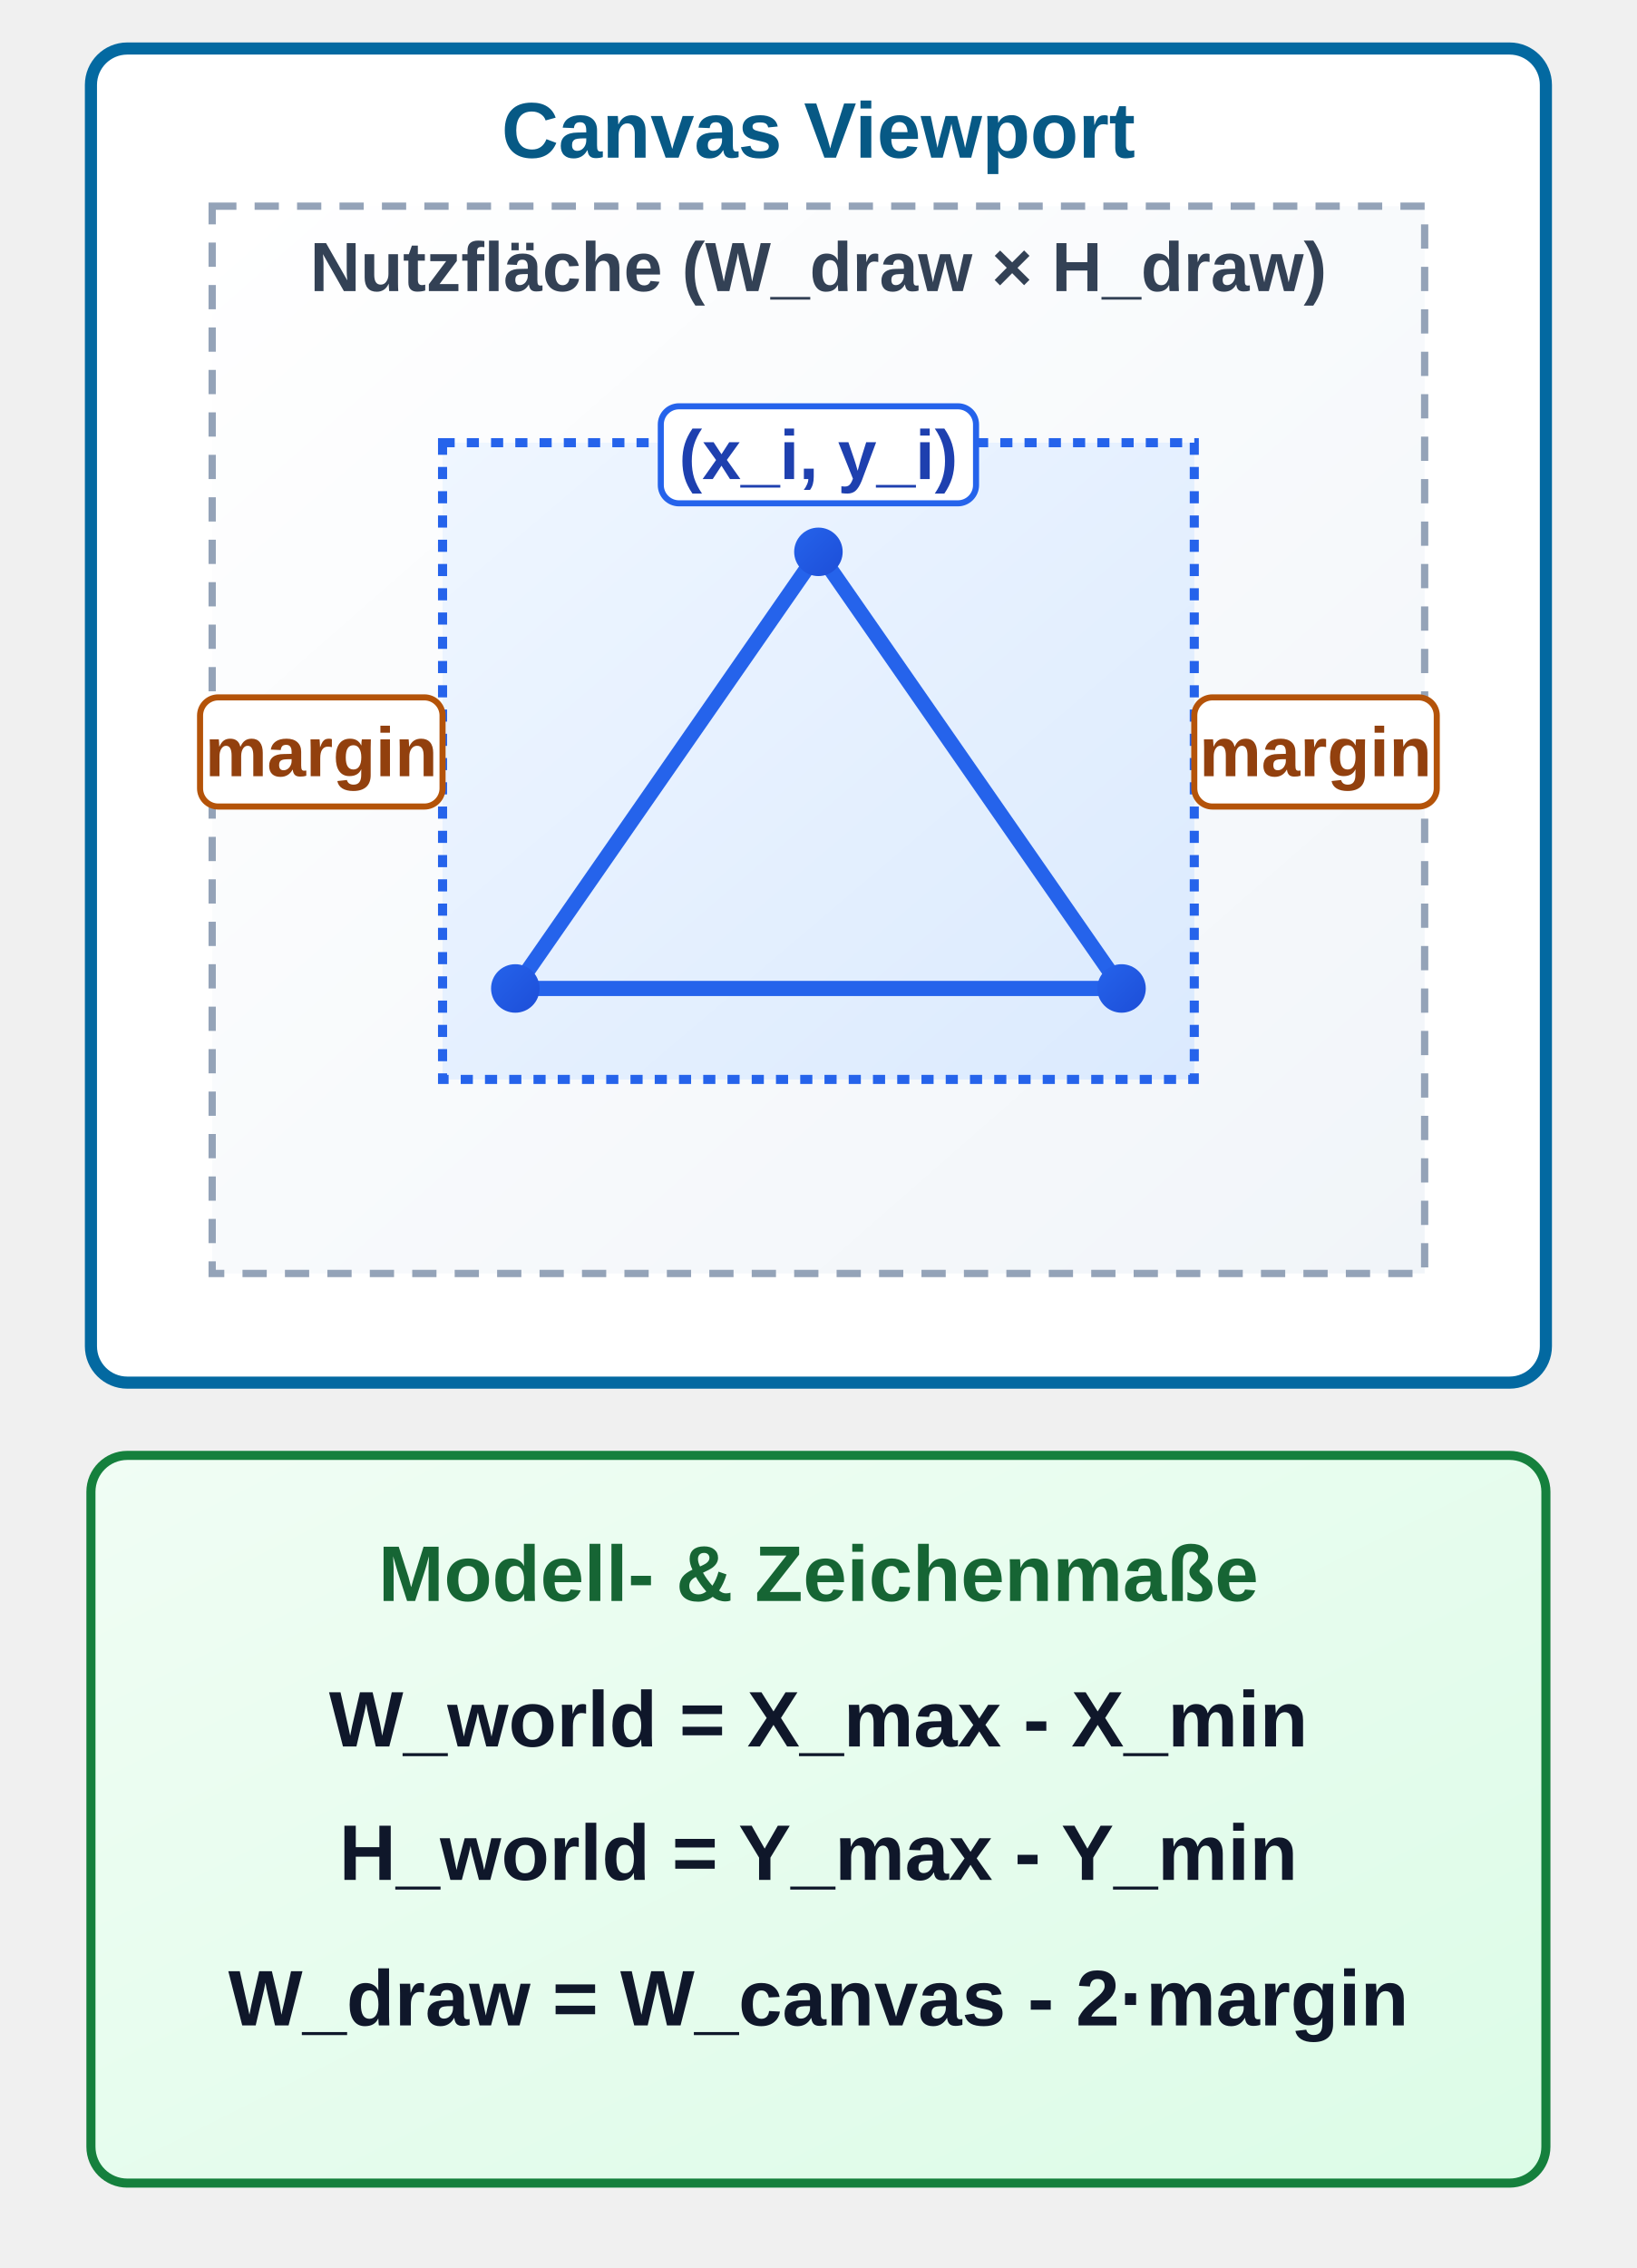
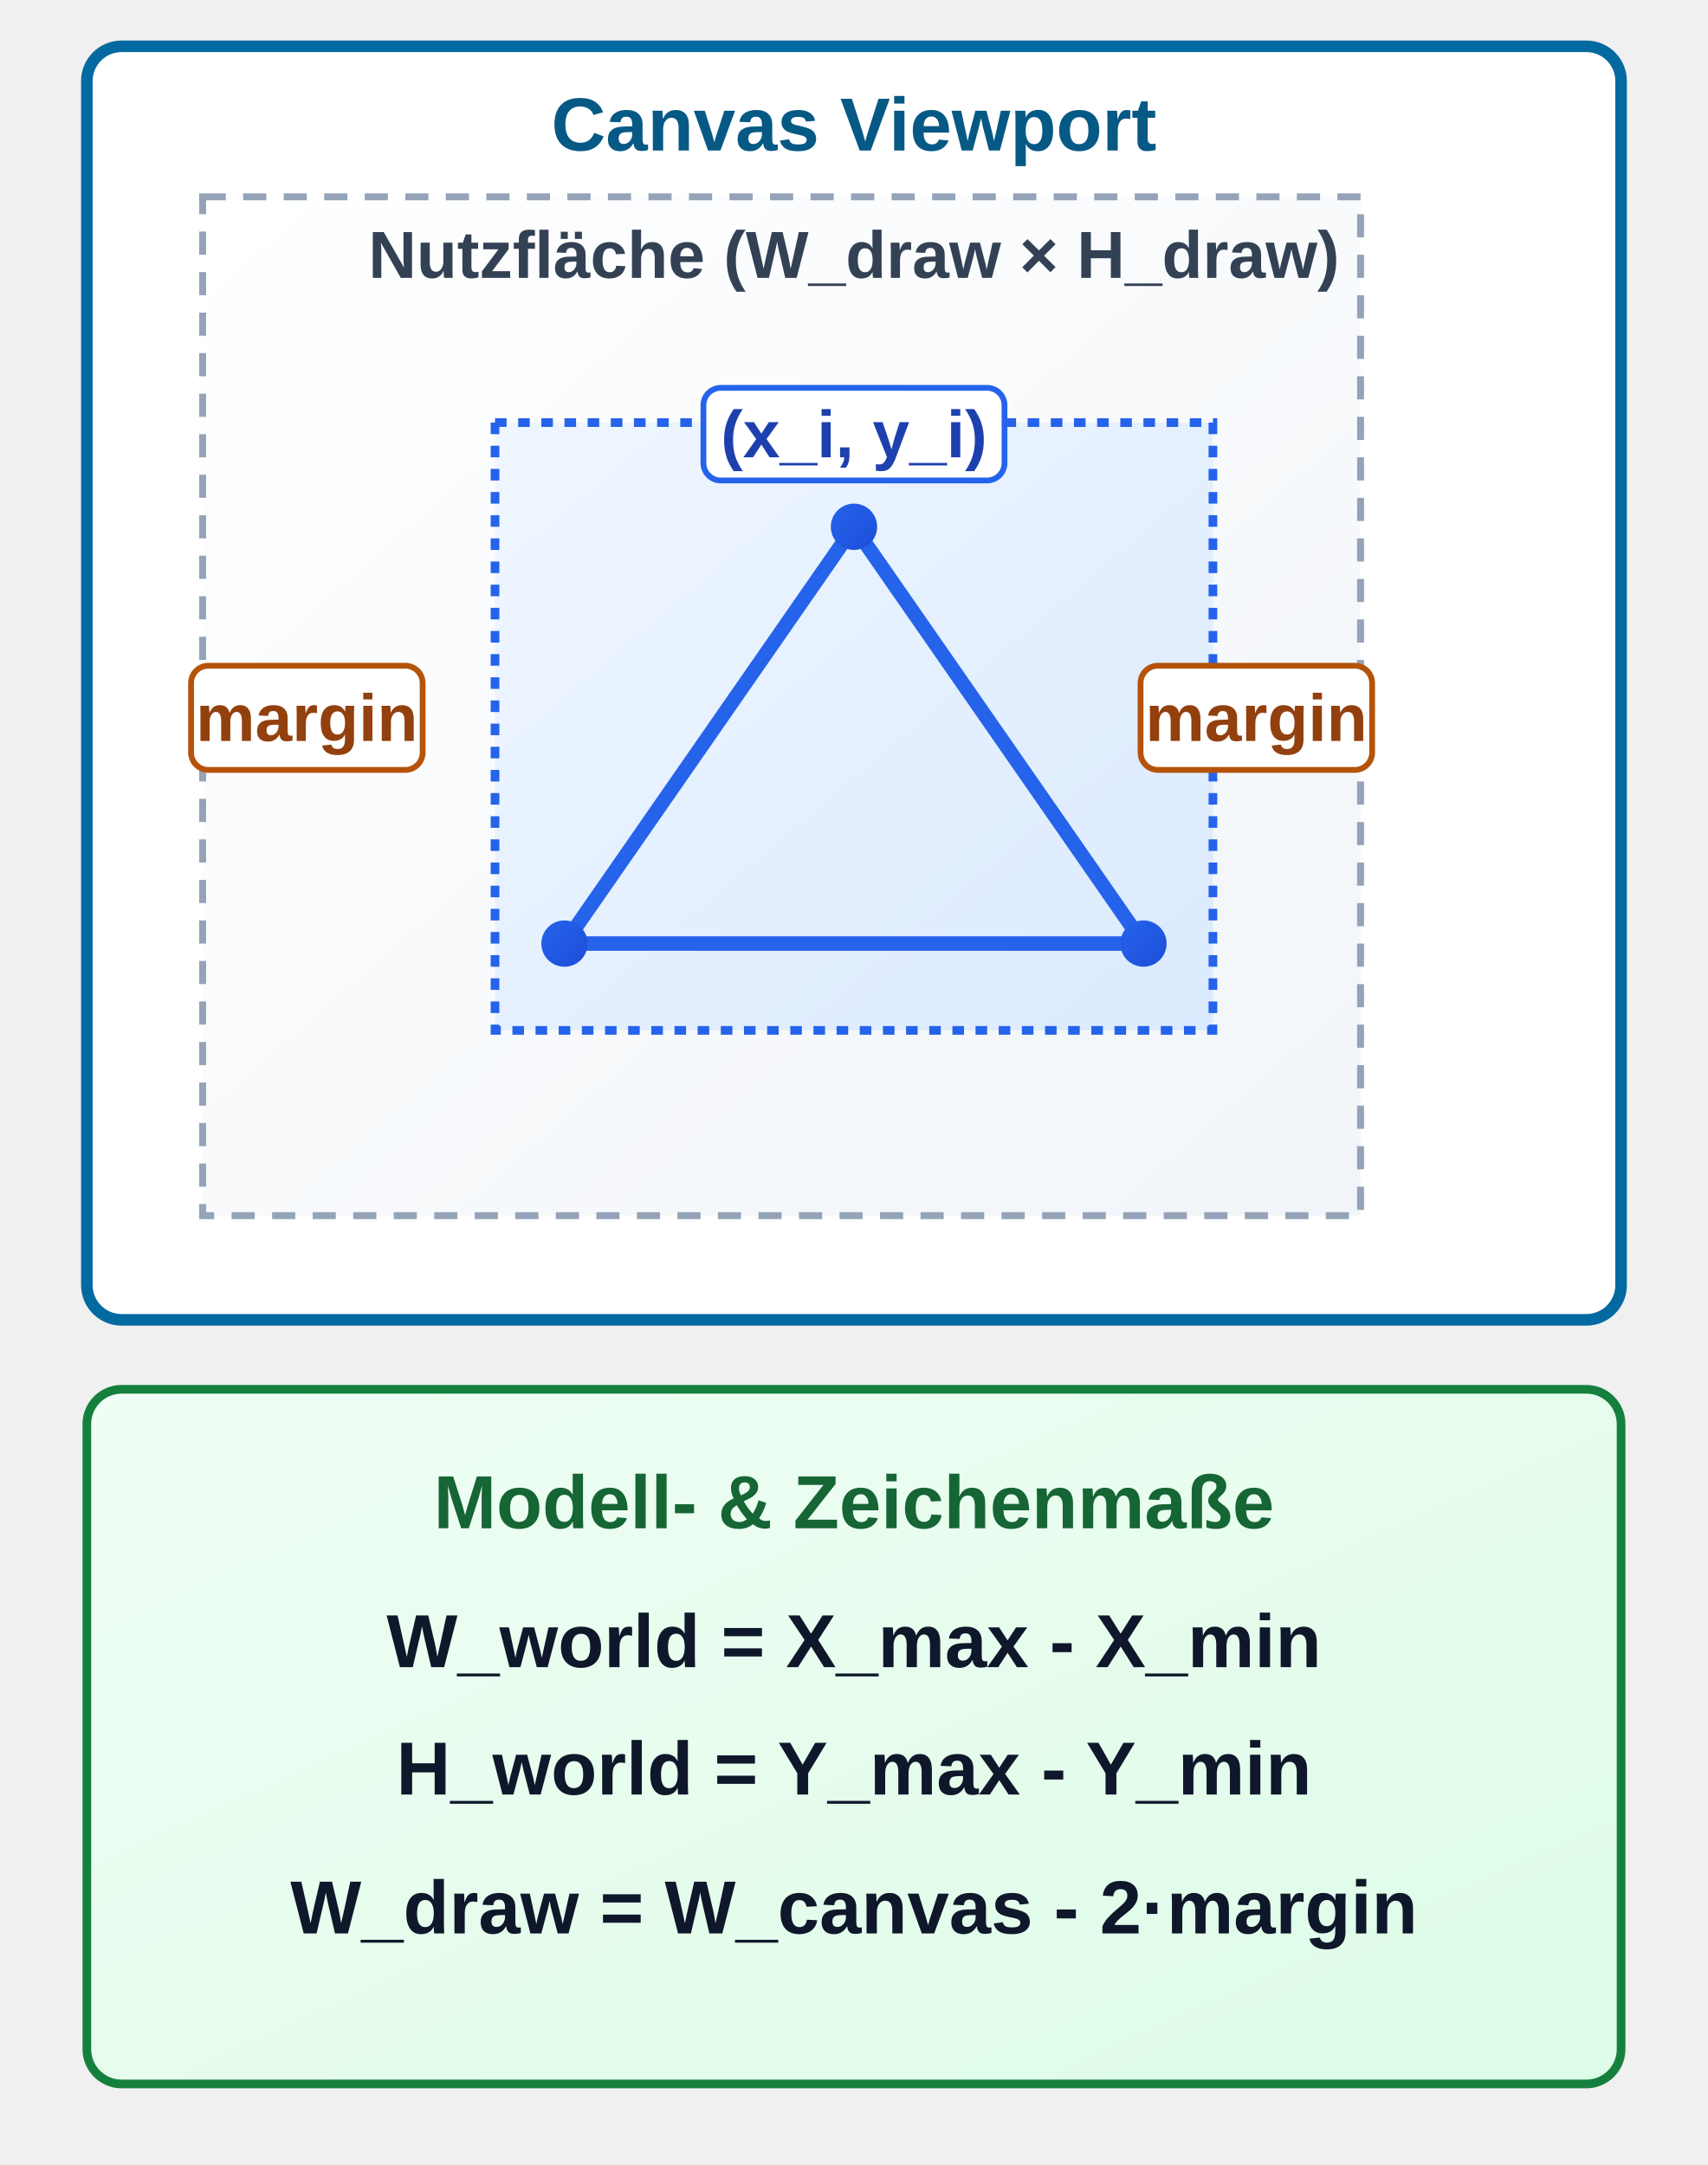
- <svg xmlns="http://www.w3.org/2000/svg" viewBox="0 46 270 374" width="270" height="374">
+ <svg xmlns="http://www.w3.org/2000/svg" viewBox="0 46 295 374" width="295" height="374">
  <defs>
    <linearGradient id="grad-sem-primary" x1="0%" y1="0%" x2="100%" y2="100%">
      <stop offset="0%" stop-color="#eff6ff" />
      <stop offset="100%" stop-color="#dbeafe" />
    </linearGradient>
    <linearGradient id="grad-sem-primary-fill" x1="0%" y1="0%" x2="100%" y2="100%">
      <stop offset="0%" stop-color="#2563eb" />
      <stop offset="100%" stop-color="#1d4ed8" />
    </linearGradient>
    <linearGradient id="grad-sem-info" x1="0%" y1="0%" x2="100%" y2="100%">
      <stop offset="0%" stop-color="#f0f9ff" />
      <stop offset="100%" stop-color="#bae6fd" />
    </linearGradient>
    <linearGradient id="grad-sem-info-fill" x1="0%" y1="0%" x2="100%" y2="100%">
      <stop offset="0%" stop-color="#0369a1" />
      <stop offset="100%" stop-color="#075985" />
    </linearGradient>
    <linearGradient id="grad-sem-success" x1="0%" y1="0%" x2="100%" y2="100%">
      <stop offset="0%" stop-color="#f0fdf4" />
      <stop offset="100%" stop-color="#dcfce7" />
    </linearGradient>
    <linearGradient id="grad-sem-success-fill" x1="0%" y1="0%" x2="100%" y2="100%">
      <stop offset="0%" stop-color="#15803d" />
      <stop offset="100%" stop-color="#166534" />
    </linearGradient>
    <linearGradient id="grad-sem-warning" x1="0%" y1="0%" x2="100%" y2="100%">
      <stop offset="0%" stop-color="#fffbeb" />
      <stop offset="100%" stop-color="#fef3c7" />
    </linearGradient>
    <linearGradient id="grad-sem-warning-fill" x1="0%" y1="0%" x2="100%" y2="100%">
      <stop offset="0%" stop-color="#b45309" />
      <stop offset="100%" stop-color="#92400e" />
    </linearGradient>
    <linearGradient id="grad-sem-card" x1="0%" y1="0%" x2="100%" y2="100%">
      <stop offset="0%" stop-color="#ffffff" />
      <stop offset="100%" stop-color="#f1f5f9" />
    </linearGradient>
    <linearGradient id="grad-sem-muted" x1="0%" y1="0%" x2="100%" y2="100%">
      <stop offset="0%" stop-color="#f8fafc" />
      <stop offset="100%" stop-color="#e2e8f0" />
    </linearGradient>
    <linearGradient id="grad-sem-muted-fill" x1="0%" y1="0%" x2="100%" y2="100%">
      <stop offset="0%" stop-color="#475569" />
      <stop offset="100%" stop-color="#334155" />
    </linearGradient>
    <linearGradient id="grad-sem-neutral" x1="0%" y1="0%" x2="100%" y2="100%">
      <stop offset="0%" stop-color="#ffffff" />
      <stop offset="100%" stop-color="#f8fafc" />
    </linearGradient>
    <linearGradient id="grad-sem-neutral-fill" x1="0%" y1="0%" x2="100%" y2="100%">
      <stop offset="0%" stop-color="#334155" />
      <stop offset="100%" stop-color="#1e293b" />
    </linearGradient>
    <style>
      
/* @svg-palette:start */
      .sem-primary { fill: url(#grad-sem-primary); stroke: #2563eb; }
      .sem-primary-bg { fill: url(#grad-sem-primary); stroke: none; }
      .sem-primary-stroke { stroke: #2563eb; }
      .sem-primary-fill { fill: url(#grad-sem-primary-fill); }
      .sem-primary-text { fill: #1e40af; }
      .sem-info { fill: url(#grad-sem-info); stroke: #0369a1; }
      .sem-info-bg { fill: url(#grad-sem-info); stroke: none; }
      .sem-info-stroke { stroke: #0369a1; }
      .sem-info-fill { fill: url(#grad-sem-info-fill); }
      .sem-info-text { fill: #075985; }
      .sem-success { fill: url(#grad-sem-success); stroke: #15803d; }
      .sem-success-bg { fill: url(#grad-sem-success); stroke: none; }
      .sem-success-stroke { stroke: #15803d; }
      .sem-success-fill { fill: url(#grad-sem-success-fill); }
      .sem-success-text { fill: #166534; }
      .sem-warning { fill: url(#grad-sem-warning); stroke: #b45309; }
      .sem-warning-bg { fill: url(#grad-sem-warning); stroke: none; }
      .sem-warning-stroke { stroke: #b45309; }
      .sem-warning-fill { fill: url(#grad-sem-warning-fill); }
      .sem-warning-text { fill: #92400e; }
      .sem-card { fill: url(#grad-sem-card); stroke: #cbd5e1; }
      .sem-card-bg { fill: url(#grad-sem-card); stroke: none; }
      .sem-card-stroke { stroke: #cbd5e1; }
      .sem-card-fill { fill: #cbd5e1; }
      .sem-card-text { fill: #1e293b; }
      .sem-muted { fill: url(#grad-sem-muted); stroke: #94a3b8; }
      .sem-muted-bg { fill: url(#grad-sem-muted); stroke: none; }
      .sem-muted-stroke { stroke: #94a3b8; }
      .sem-muted-fill { fill: url(#grad-sem-muted-fill); }
      .sem-muted-text { fill: #334155; }
      .sem-neutral { fill: url(#grad-sem-neutral); stroke: #334155; }
      .sem-neutral-bg { fill: url(#grad-sem-neutral); stroke: none; }
      .sem-neutral-stroke { stroke: #334155; }
      .sem-neutral-fill { fill: url(#grad-sem-neutral-fill); }
      .sem-neutral-text { fill: #0f172a; }
      /* @svg-palette:end */
.hdr { font-family: 'Segoe UI', Arial, sans-serif; font-size: 14.5px; font-weight: bold;  text-anchor: middle; }
      .sub { font-family: 'Segoe UI', Arial, sans-serif; font-size: 13px;  text-anchor: middle; }
      .lbl { font-family: 'Segoe UI', Arial, sans-serif; font-size: 13px; font-weight: bold; text-anchor: middle; }
      .desc { font-family: 'Segoe UI', Arial, sans-serif; font-size: 13px;  text-anchor: middle; }
      .dim { font-family: 'Segoe UI', Arial, sans-serif; font-size: 13px;  font-weight: bold; }
    </style>
  </defs>
  <g transform="translate(15, 54)">
-     <rect class="sem-info-stroke" width="240" height="220" rx="6" fill="#ffffff" stroke-width="2" />
-     <text x="120" y="18" class="dim sem-info-text" style="text-anchor: middle;">Canvas Viewport</text>
+     <rect class="sem-info-stroke" width="265" height="220" rx="6" fill="#ffffff" stroke-width="2" />
+     <text x="132.5" y="18" class="dim sem-info-text" style="text-anchor: middle;">Canvas Viewport</text>
    <rect class="sem-card sem-muted-stroke" x="20" y="26" width="200" height="176" stroke-width="1.2" stroke-dasharray="4,3" />
-     <text x="120" y="40" class="dim sem-info-text sem-muted-text" style="font-size: 11.5px; text-anchor: middle;">Nutzfläche (W_draw × H_draw)</text>
-     <g transform="translate(58, 65)">
+     <text x="132.5" y="40" class="dim sem-info-text sem-muted-text" style="font-size: 11.5px; text-anchor: middle;">Nutzfläche (W_draw × H_draw)</text>
+     <g transform="translate(70.5, 65)">
      <rect class="sem-primary" width="124" height="105" stroke-width="1.5" stroke-dasharray="2,2" />
      <polygon class="sem-primary-stroke" points="12,90 112,90 62,18" fill="none" stroke-width="2.5" />
      <circle class="sem-primary-fill" cx="12" cy="90" r="4" />
      <circle class="sem-primary-fill" cx="112" cy="90" r="4" />
      <circle class="sem-primary-fill" cx="62" cy="18" r="4" />
      <rect class="sem-primary-stroke" x="36" y="-6" width="52" height="16" rx="3" fill="#ffffff" stroke-width="1" />
      <text class="sem-primary-text" x="62" y="6" font-family="'Segoe UI', Arial, sans-serif" font-size="11.5" font-weight="bold" text-anchor="middle">(x_i, y_i)</text>
    </g>
    <g transform="translate(18, 107)">
      <rect class="sem-warning-stroke" width="40" height="18" rx="3" fill="#ffffff" stroke-width="1" />
      <text x="20" y="13" class="dim sem-info-text sem-warning-text" style="font-size: 11.5px;  text-anchor: middle;">margin</text>
    </g>
    <g transform="translate(182, 107)">
      <rect class="sem-warning-stroke" width="40" height="18" rx="3" fill="#ffffff" stroke-width="1" />
      <text x="20" y="13" class="dim sem-info-text sem-warning-text" style="font-size: 11.5px;  text-anchor: middle;">margin</text>
    </g>
  </g>
  <g transform="translate(15, 286)">
-     <rect class="sem-success" width="240" height="120" rx="6" stroke-width="1.5" />
-     <text x="120" y="24" class="lbl sem-success-text">Modell- &amp; Zeichenmaße</text>
-     <text x="120" y="48" class="desc sem-neutral-text sem-success-text" style="font-weight: bold;">W_world = X_max - X_min</text>
-     <text x="120" y="70" class="desc sem-neutral-text sem-success-text" style="font-weight: bold;">H_world = Y_max - Y_min</text>
-     <text x="120" y="94" class="desc sem-neutral-text sem-success-text" style="font-weight: bold;">W_draw = W_canvas - 2·margin</text>
+     <rect class="sem-success" width="265" height="120" rx="6" stroke-width="1.5" />
+     <text x="132.5" y="24" class="lbl sem-success-text">Modell- &amp; Zeichenmaße</text>
+     <text x="132.5" y="48" class="desc sem-neutral-text sem-success-text" style="font-weight: bold;">W_world = X_max - X_min</text>
+     <text x="132.5" y="70" class="desc sem-neutral-text sem-success-text" style="font-weight: bold;">H_world = Y_max - Y_min</text>
+     <text x="132.5" y="94" class="desc sem-neutral-text sem-success-text" style="font-weight: bold;">W_draw = W_canvas - 2·margin</text>
  </g>
</svg>
